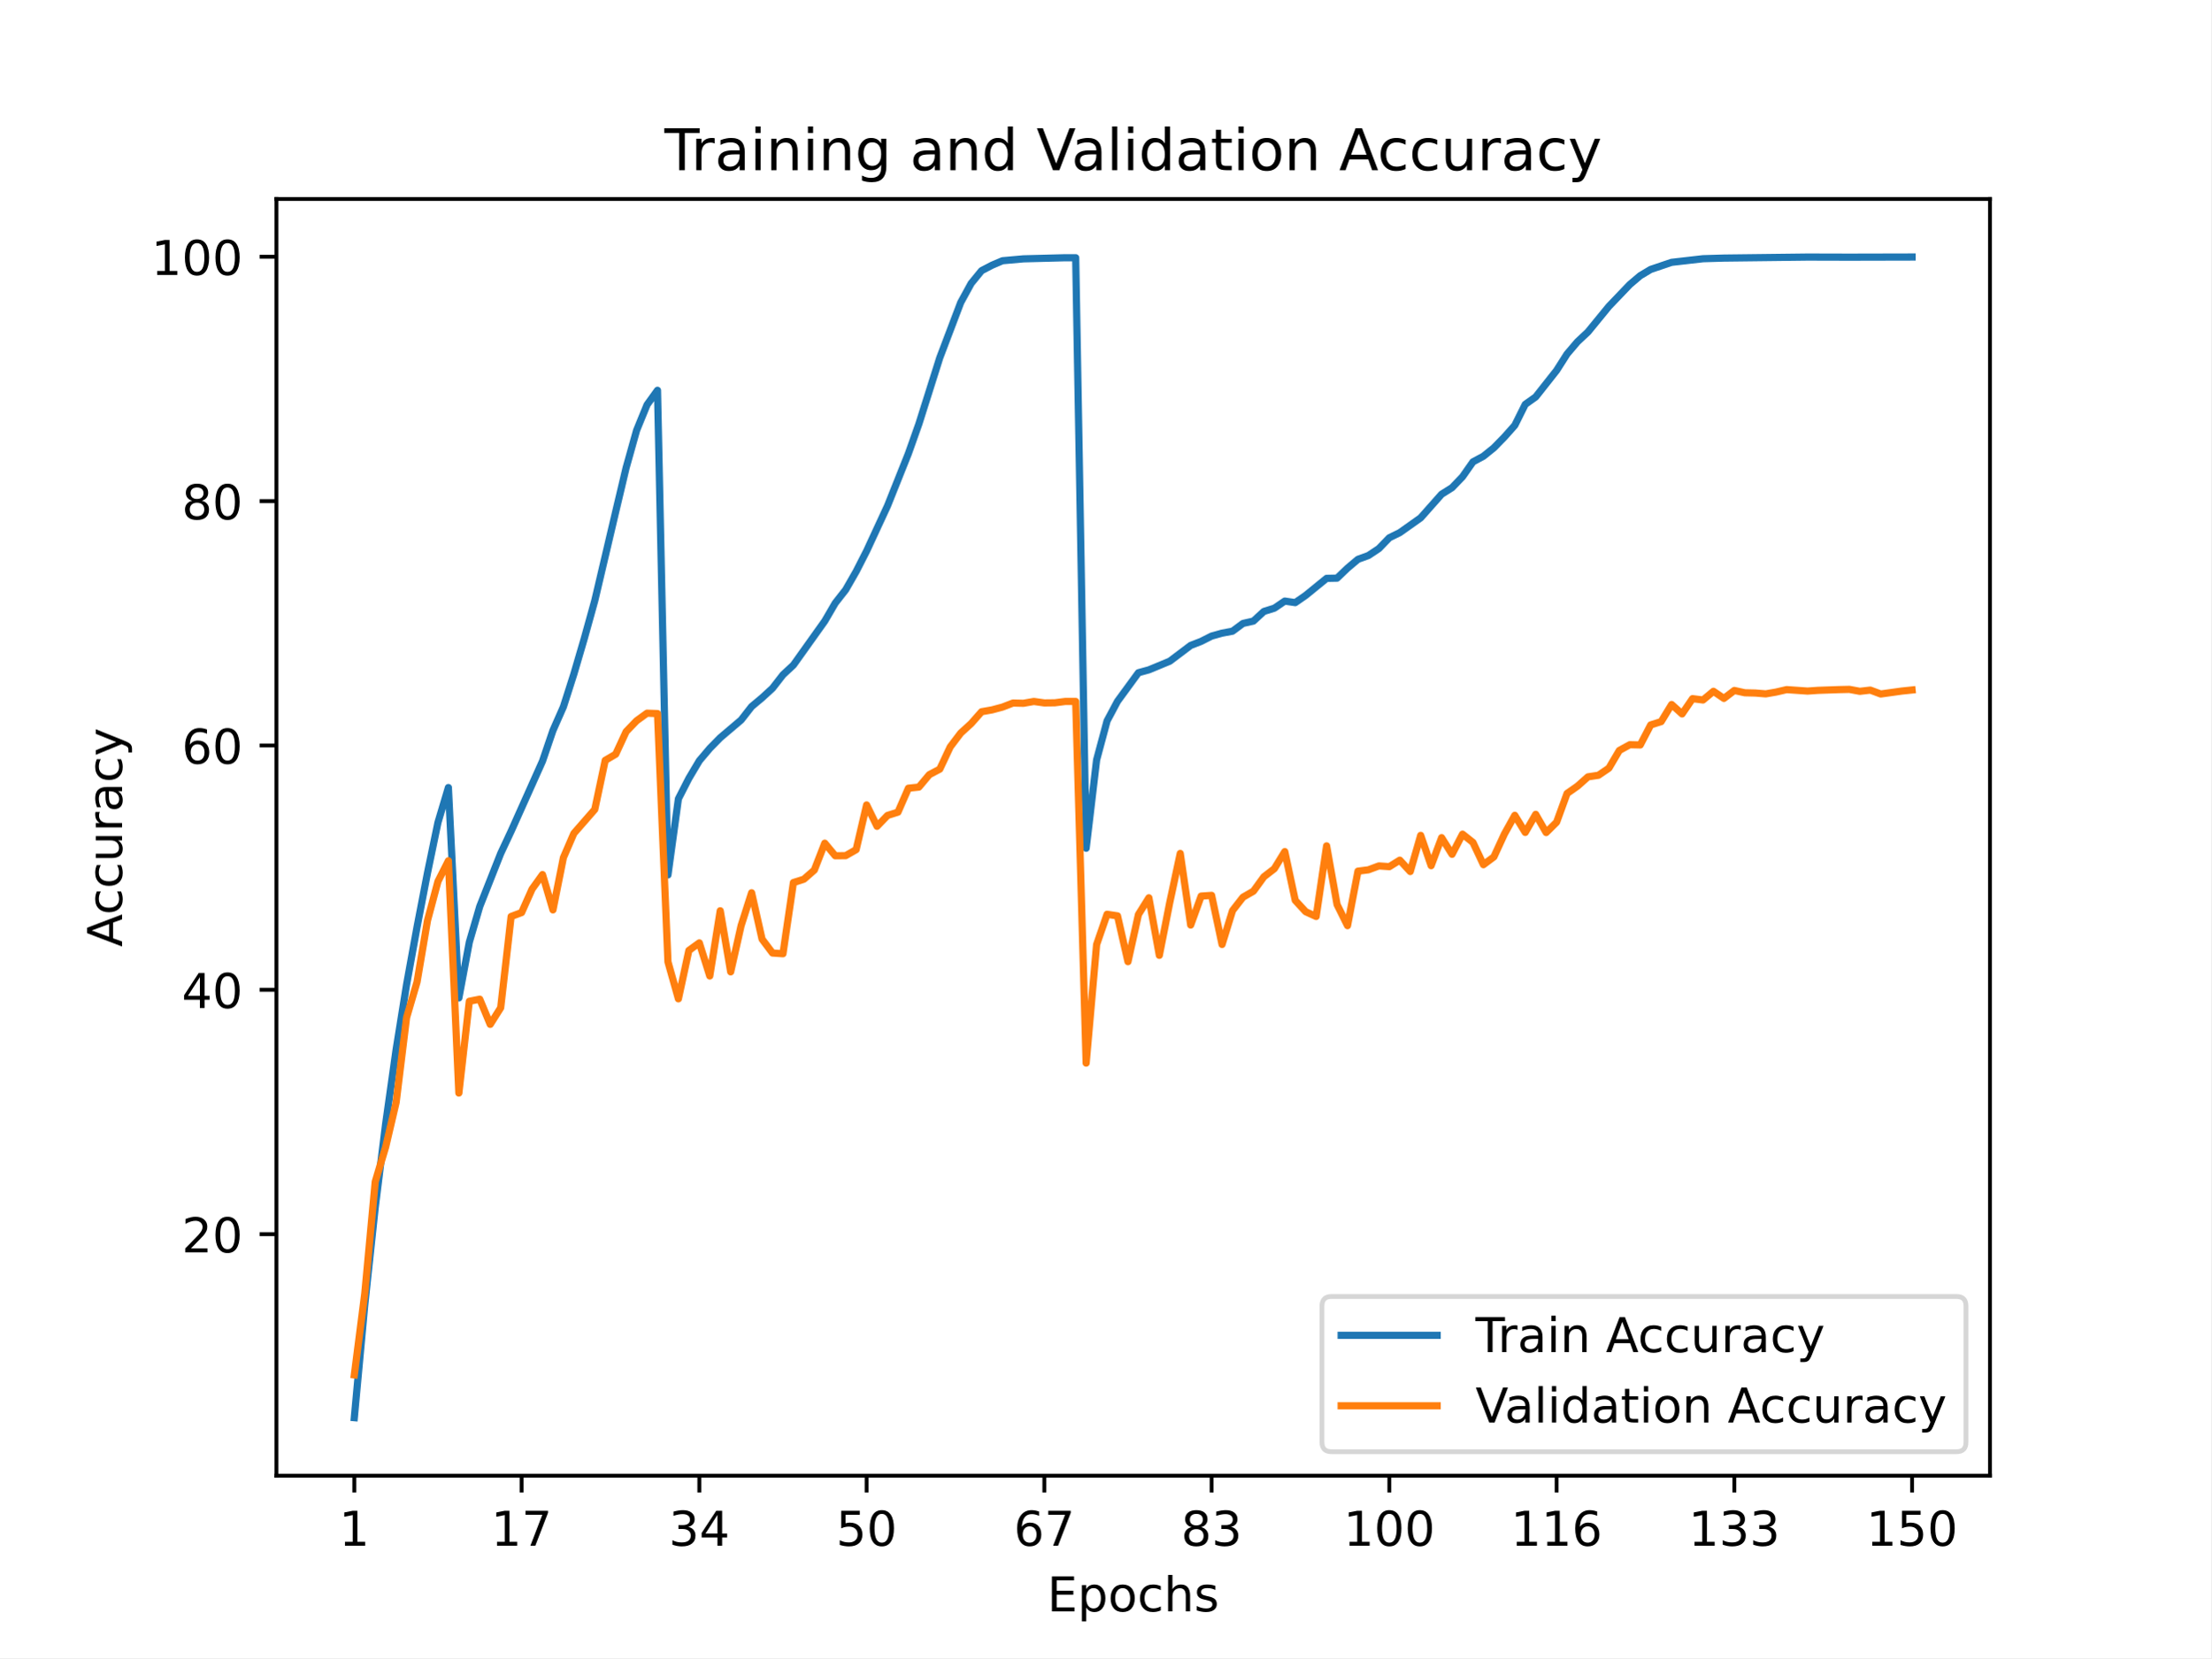
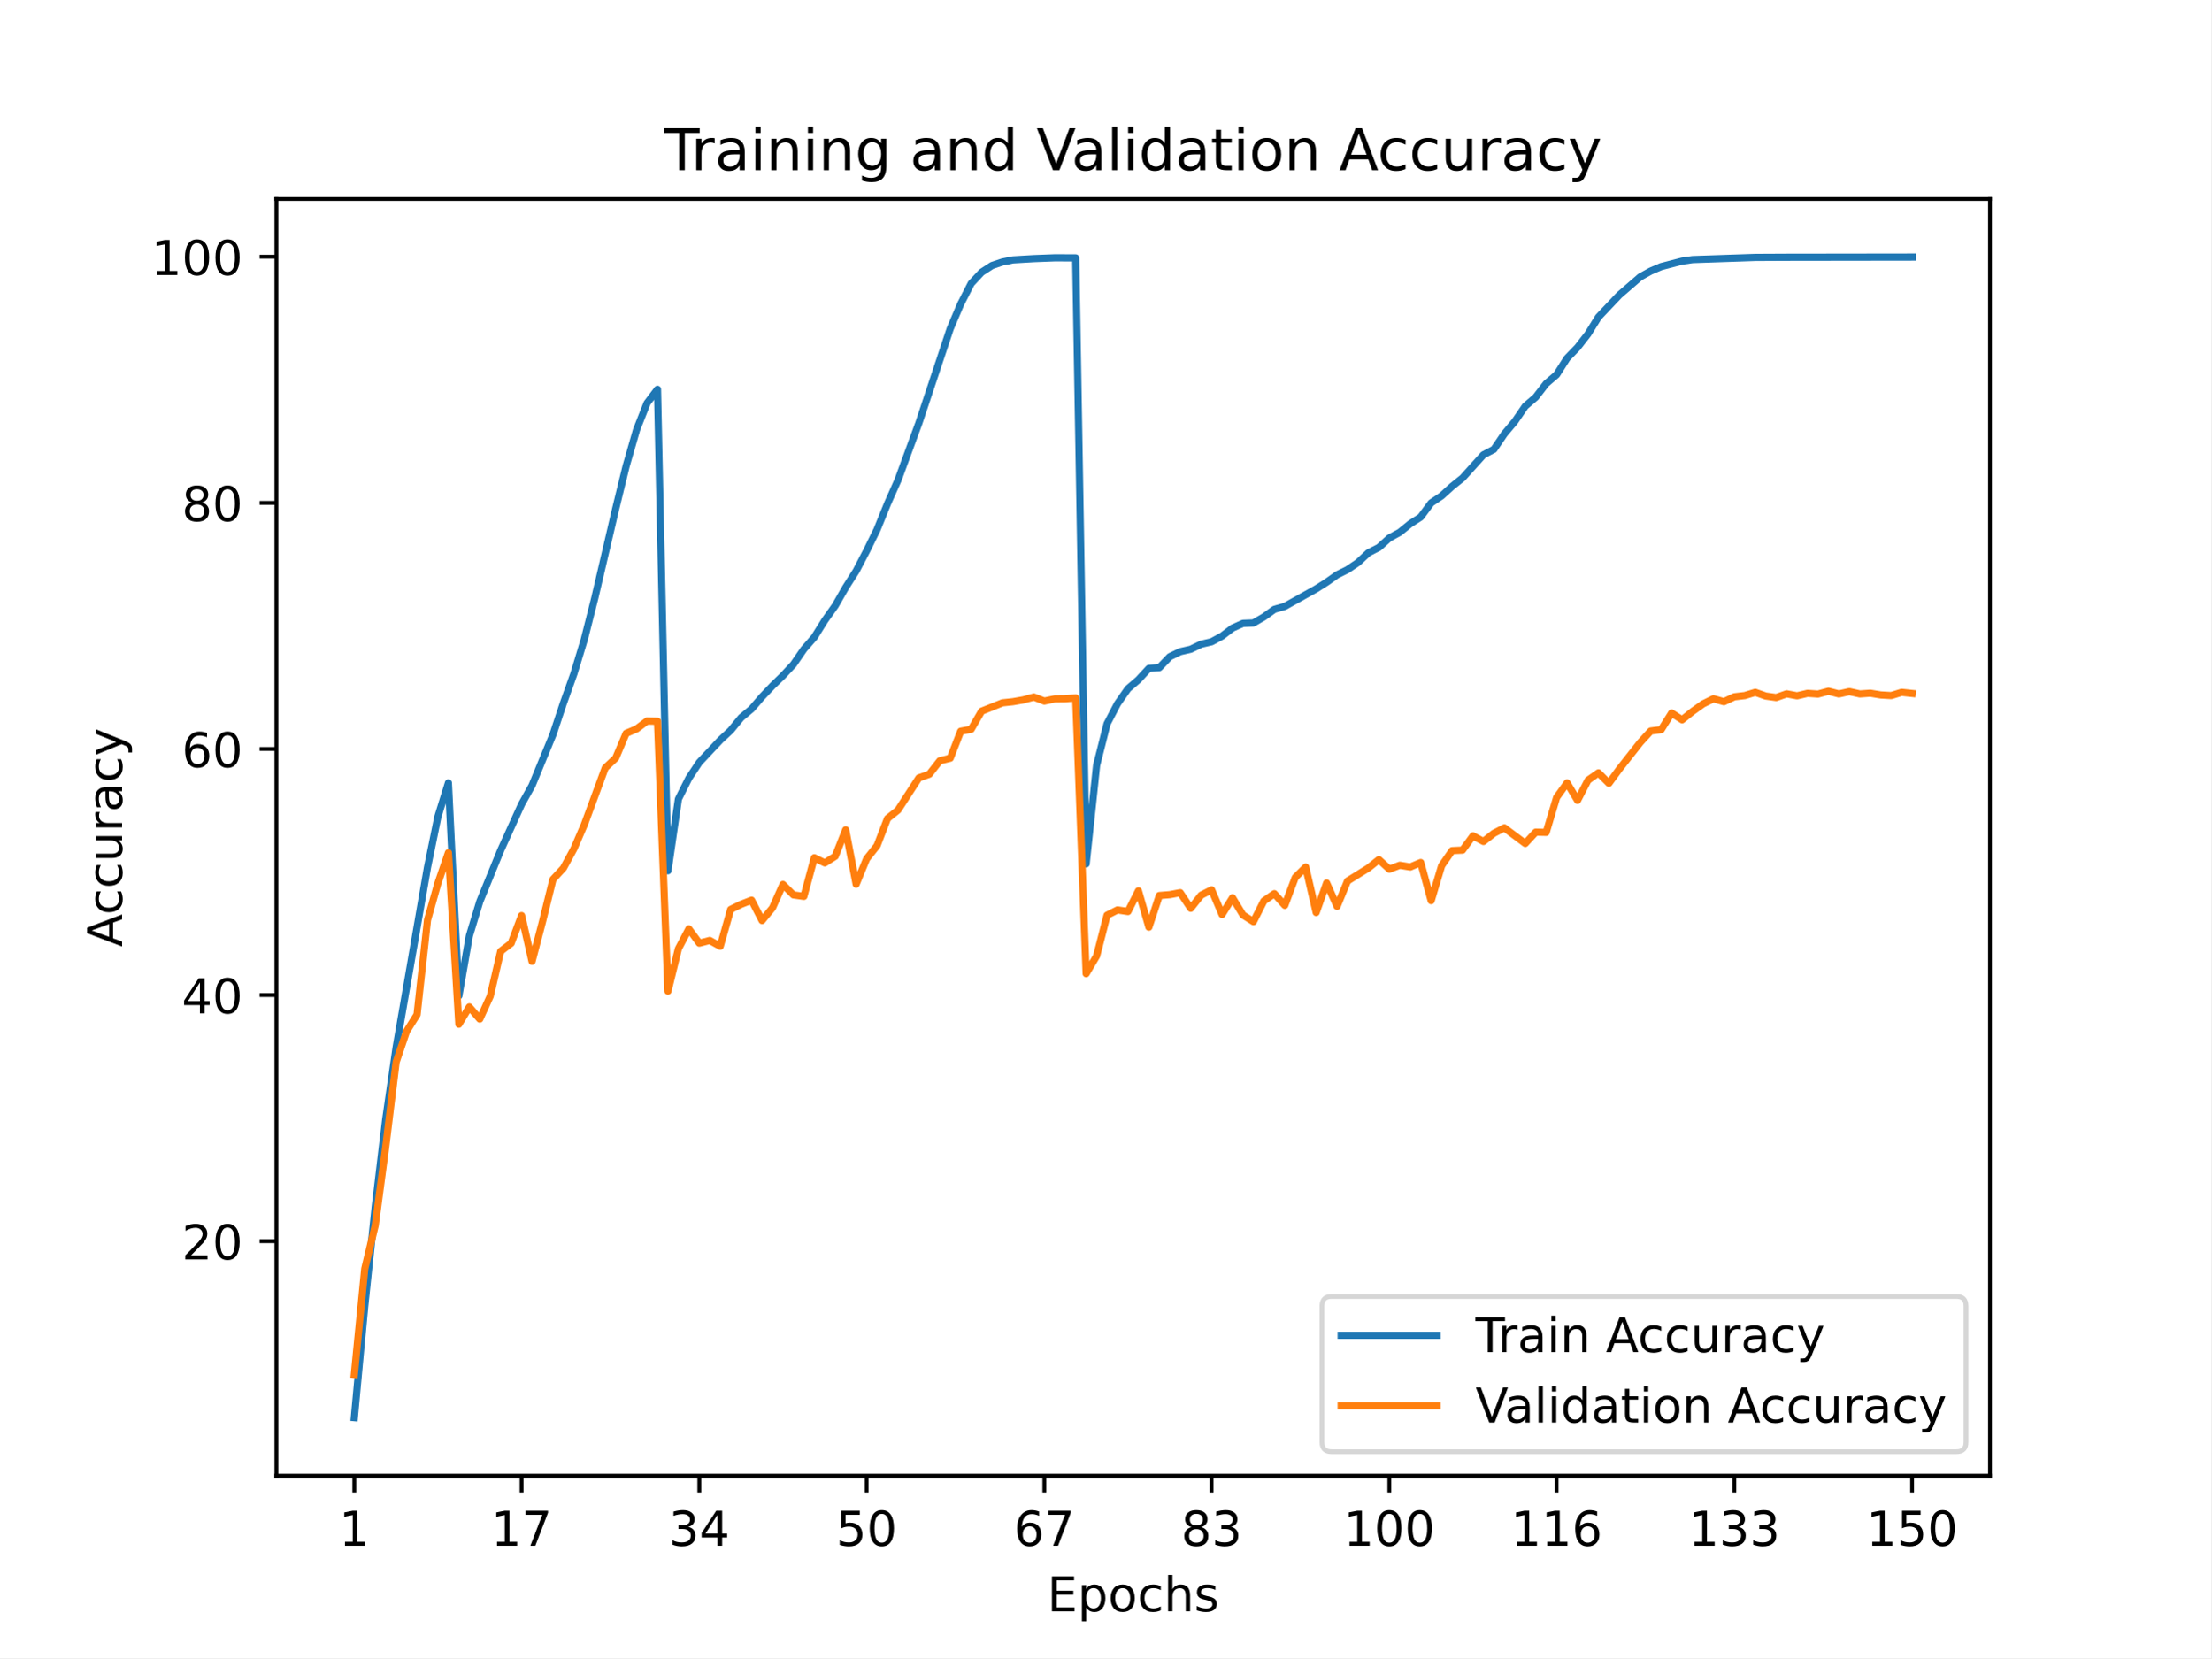
<svg xmlns="http://www.w3.org/2000/svg" xmlns:xlink="http://www.w3.org/1999/xlink" width="460.8pt" height="345.6pt" viewBox="0 0 460.8 345.6" version="1.1">
  <defs>
    <style type="text/css">*{stroke-linejoin: round; stroke-linecap: butt}</style>
  </defs>
  <g id="figure_1">
    <g id="patch_1">
      <path d="M 0 345.6  L 460.8 345.6  L 460.8 0  L 0 0  z " style="fill: #ffffff" />
    </g>
    <g id="axes_1">
      <g id="patch_2">
        <path d="M 57.6 307.584  L 414.72 307.584  L 414.72 41.472  L 57.6 41.472  z " style="fill: #ffffff" />
      </g>
      <g id="matplotlib.axis_1">
        <g id="xtick_1">
          <g id="line2d_1">
            <defs>
-               <path id="mffad209f83" d="M 0 0  L 0 3.5  " style="stroke: #000000; stroke-width: 0.8" />
+               <path id="m9a05dd74b8" d="M 0 0  L 0 3.5  " style="stroke: #000000; stroke-width: 0.8" />
            </defs>
            <g>
-               <use xlink:href="#mffad209f83" x="73.833" y="307.584" style="stroke: #000000; stroke-width: 0.8" />
+               <use xlink:href="#m9a05dd74b8" x="73.833" y="307.584" style="stroke: #000000; stroke-width: 0.8" />
            </g>
          </g>
          <g id="text_1">
            <g transform="translate(70.65148 322.1824) scale(0.1 -0.1)">
              <defs>
                <path id="DejaVuSans-31" d="M 794 531  L 1825 531  L 1825 4091  L 703 3866  L 703 4441  L 1819 4666  L 2450 4666  L 2450 531  L 3481 531  L 3481 0  L 794 0  L 794 531  z " transform="scale(0.015625)" />
              </defs>
              <use xlink:href="#DejaVuSans-31" />
            </g>
          </g>
        </g>
        <g id="xtick_2">
          <g id="line2d_2">
            <g>
-               <use xlink:href="#mffad209f83" x="108.695" y="307.584" style="stroke: #000000; stroke-width: 0.8" />
+               <use xlink:href="#m9a05dd74b8" x="108.695" y="307.584" style="stroke: #000000; stroke-width: 0.8" />
            </g>
          </g>
          <g id="text_2">
            <g transform="translate(102.3325 322.1824) scale(0.1 -0.1)">
              <defs>
                <path id="DejaVuSans-37" d="M 525 4666  L 3525 4666  L 3525 4397  L 1831 0  L 1172 0  L 2766 4134  L 525 4134  L 525 4666  z " transform="scale(0.015625)" />
              </defs>
              <use xlink:href="#DejaVuSans-31" />
              <use xlink:href="#DejaVuSans-37" x="63.623" />
            </g>
          </g>
        </g>
        <g id="xtick_3">
          <g id="line2d_3">
            <g>
-               <use xlink:href="#mffad209f83" x="145.736" y="307.584" style="stroke: #000000; stroke-width: 0.8" />
+               <use xlink:href="#m9a05dd74b8" x="145.736" y="307.584" style="stroke: #000000; stroke-width: 0.8" />
            </g>
          </g>
          <g id="text_3">
            <g transform="translate(139.3736 322.1824) scale(0.1 -0.1)">
              <defs>
                <path id="DejaVuSans-33" d="M 2597 2516  Q 3050 2419 3304 2112  Q 3559 1806 3559 1356  Q 3559 666 3084 287  Q 2609 -91 1734 -91  Q 1441 -91 1130 -33  Q 819 25 488 141  L 488 750  Q 750 597 1062 519  Q 1375 441 1716 441  Q 2309 441 2620 675  Q 2931 909 2931 1356  Q 2931 1769 2642 2001  Q 2353 2234 1838 2234  L 1294 2234  L 1294 2753  L 1863 2753  Q 2328 2753 2575 2939  Q 2822 3125 2822 3475  Q 2822 3834 2567 4026  Q 2313 4219 1838 4219  Q 1578 4219 1281 4162  Q 984 4106 628 3988  L 628 4550  Q 988 4650 1302 4700  Q 1616 4750 1894 4750  Q 2613 4750 3031 4423  Q 3450 4097 3450 3541  Q 3450 3153 3228 2886  Q 3006 2619 2597 2516  z " transform="scale(0.015625)" />
                <path id="DejaVuSans-34" d="M 2419 4116  L 825 1625  L 2419 1625  L 2419 4116  z M 2253 4666  L 3047 4666  L 3047 1625  L 3713 1625  L 3713 1100  L 3047 1100  L 3047 0  L 2419 0  L 2419 1100  L 313 1100  L 313 1709  L 2253 4666  z " transform="scale(0.015625)" />
              </defs>
              <use xlink:href="#DejaVuSans-33" />
              <use xlink:href="#DejaVuSans-34" x="63.623" />
            </g>
          </g>
        </g>
        <g id="xtick_4">
          <g id="line2d_4">
            <g>
-               <use xlink:href="#mffad209f83" x="180.598" y="307.584" style="stroke: #000000; stroke-width: 0.8" />
+               <use xlink:href="#m9a05dd74b8" x="180.598" y="307.584" style="stroke: #000000; stroke-width: 0.8" />
            </g>
          </g>
          <g id="text_4">
            <g transform="translate(174.2358 322.1824) scale(0.1 -0.1)">
              <defs>
                <path id="DejaVuSans-35" d="M 691 4666  L 3169 4666  L 3169 4134  L 1269 4134  L 1269 2991  Q 1406 3038 1543 3061  Q 1681 3084 1819 3084  Q 2600 3084 3056 2656  Q 3513 2228 3513 1497  Q 3513 744 3044 326  Q 2575 -91 1722 -91  Q 1428 -91 1123 -41  Q 819 9 494 109  L 494 744  Q 775 591 1075 516  Q 1375 441 1709 441  Q 2250 441 2565 725  Q 2881 1009 2881 1497  Q 2881 1984 2565 2268  Q 2250 2553 1709 2553  Q 1456 2553 1204 2497  Q 953 2441 691 2322  L 691 4666  z " transform="scale(0.015625)" />
                <path id="DejaVuSans-30" d="M 2034 4250  Q 1547 4250 1301 3770  Q 1056 3291 1056 2328  Q 1056 1369 1301 889  Q 1547 409 2034 409  Q 2525 409 2770 889  Q 3016 1369 3016 2328  Q 3016 3291 2770 3770  Q 2525 4250 2034 4250  z M 2034 4750  Q 2819 4750 3233 4129  Q 3647 3509 3647 2328  Q 3647 1150 3233 529  Q 2819 -91 2034 -91  Q 1250 -91 836 529  Q 422 1150 422 2328  Q 422 3509 836 4129  Q 1250 4750 2034 4750  z " transform="scale(0.015625)" />
              </defs>
              <use xlink:href="#DejaVuSans-35" />
              <use xlink:href="#DejaVuSans-30" x="63.623" />
            </g>
          </g>
        </g>
        <g id="xtick_5">
          <g id="line2d_5">
            <g>
-               <use xlink:href="#mffad209f83" x="217.639" y="307.584" style="stroke: #000000; stroke-width: 0.8" />
+               <use xlink:href="#m9a05dd74b8" x="217.639" y="307.584" style="stroke: #000000; stroke-width: 0.8" />
            </g>
          </g>
          <g id="text_5">
            <g transform="translate(211.2769 322.1824) scale(0.1 -0.1)">
              <defs>
                <path id="DejaVuSans-36" d="M 2113 2584  Q 1688 2584 1439 2293  Q 1191 2003 1191 1497  Q 1191 994 1439 701  Q 1688 409 2113 409  Q 2538 409 2786 701  Q 3034 994 3034 1497  Q 3034 2003 2786 2293  Q 2538 2584 2113 2584  z M 3366 4563  L 3366 3988  Q 3128 4100 2886 4159  Q 2644 4219 2406 4219  Q 1781 4219 1451 3797  Q 1122 3375 1075 2522  Q 1259 2794 1537 2939  Q 1816 3084 2150 3084  Q 2853 3084 3261 2657  Q 3669 2231 3669 1497  Q 3669 778 3244 343  Q 2819 -91 2113 -91  Q 1303 -91 875 529  Q 447 1150 447 2328  Q 447 3434 972 4092  Q 1497 4750 2381 4750  Q 2619 4750 2861 4703  Q 3103 4656 3366 4563  z " transform="scale(0.015625)" />
              </defs>
              <use xlink:href="#DejaVuSans-36" />
              <use xlink:href="#DejaVuSans-37" x="63.623" />
            </g>
          </g>
        </g>
        <g id="xtick_6">
          <g id="line2d_6">
            <g>
-               <use xlink:href="#mffad209f83" x="252.502" y="307.584" style="stroke: #000000; stroke-width: 0.8" />
+               <use xlink:href="#m9a05dd74b8" x="252.502" y="307.584" style="stroke: #000000; stroke-width: 0.8" />
            </g>
          </g>
          <g id="text_6">
            <g transform="translate(246.1392 322.1824) scale(0.1 -0.1)">
              <defs>
                <path id="DejaVuSans-38" d="M 2034 2216  Q 1584 2216 1326 1975  Q 1069 1734 1069 1313  Q 1069 891 1326 650  Q 1584 409 2034 409  Q 2484 409 2743 651  Q 3003 894 3003 1313  Q 3003 1734 2745 1975  Q 2488 2216 2034 2216  z M 1403 2484  Q 997 2584 770 2862  Q 544 3141 544 3541  Q 544 4100 942 4425  Q 1341 4750 2034 4750  Q 2731 4750 3128 4425  Q 3525 4100 3525 3541  Q 3525 3141 3298 2862  Q 3072 2584 2669 2484  Q 3125 2378 3379 2068  Q 3634 1759 3634 1313  Q 3634 634 3220 271  Q 2806 -91 2034 -91  Q 1263 -91 848 271  Q 434 634 434 1313  Q 434 1759 690 2068  Q 947 2378 1403 2484  z M 1172 3481  Q 1172 3119 1398 2916  Q 1625 2713 2034 2713  Q 2441 2713 2670 2916  Q 2900 3119 2900 3481  Q 2900 3844 2670 4047  Q 2441 4250 2034 4250  Q 1625 4250 1398 4047  Q 1172 3844 1172 3481  z " transform="scale(0.015625)" />
              </defs>
              <use xlink:href="#DejaVuSans-38" />
              <use xlink:href="#DejaVuSans-33" x="63.623" />
            </g>
          </g>
        </g>
        <g id="xtick_7">
          <g id="line2d_7">
            <g>
-               <use xlink:href="#mffad209f83" x="289.543" y="307.584" style="stroke: #000000; stroke-width: 0.8" />
+               <use xlink:href="#m9a05dd74b8" x="289.543" y="307.584" style="stroke: #000000; stroke-width: 0.8" />
            </g>
          </g>
          <g id="text_7">
            <g transform="translate(279.999 322.1824) scale(0.1 -0.1)">
              <use xlink:href="#DejaVuSans-31" />
              <use xlink:href="#DejaVuSans-30" x="63.623" />
              <use xlink:href="#DejaVuSans-30" x="127.246" />
            </g>
          </g>
        </g>
        <g id="xtick_8">
          <g id="line2d_8">
            <g>
-               <use xlink:href="#mffad209f83" x="324.405" y="307.584" style="stroke: #000000; stroke-width: 0.8" />
+               <use xlink:href="#m9a05dd74b8" x="324.405" y="307.584" style="stroke: #000000; stroke-width: 0.8" />
            </g>
          </g>
          <g id="text_8">
            <g transform="translate(314.8613 322.1824) scale(0.1 -0.1)">
              <use xlink:href="#DejaVuSans-31" />
              <use xlink:href="#DejaVuSans-31" x="63.623" />
              <use xlink:href="#DejaVuSans-36" x="127.246" />
            </g>
          </g>
        </g>
        <g id="xtick_9">
          <g id="line2d_9">
            <g>
-               <use xlink:href="#mffad209f83" x="361.446" y="307.584" style="stroke: #000000; stroke-width: 0.8" />
+               <use xlink:href="#m9a05dd74b8" x="361.446" y="307.584" style="stroke: #000000; stroke-width: 0.8" />
            </g>
          </g>
          <g id="text_9">
            <g transform="translate(351.9024 322.1824) scale(0.1 -0.1)">
              <use xlink:href="#DejaVuSans-31" />
              <use xlink:href="#DejaVuSans-33" x="63.623" />
              <use xlink:href="#DejaVuSans-33" x="127.246" />
            </g>
          </g>
        </g>
        <g id="xtick_10">
          <g id="line2d_10">
            <g>
-               <use xlink:href="#mffad209f83" x="398.487" y="307.584" style="stroke: #000000; stroke-width: 0.8" />
+               <use xlink:href="#m9a05dd74b8" x="398.487" y="307.584" style="stroke: #000000; stroke-width: 0.8" />
            </g>
          </g>
          <g id="text_10">
            <g transform="translate(388.9435 322.1824) scale(0.1 -0.1)">
              <use xlink:href="#DejaVuSans-31" />
              <use xlink:href="#DejaVuSans-35" x="63.623" />
              <use xlink:href="#DejaVuSans-30" x="127.246" />
            </g>
          </g>
        </g>
        <g id="text_11">
          <g transform="translate(218.2444 335.8606) scale(0.1 -0.1)">
            <defs>
              <path id="DejaVuSans-45" d="M 628 4666  L 3578 4666  L 3578 4134  L 1259 4134  L 1259 2753  L 3481 2753  L 3481 2222  L 1259 2222  L 1259 531  L 3634 531  L 3634 0  L 628 0  L 628 4666  z " transform="scale(0.015625)" />
              <path id="DejaVuSans-70" d="M 1159 525  L 1159 -1331  L 581 -1331  L 581 3500  L 1159 3500  L 1159 2969  Q 1341 3281 1617 3432  Q 1894 3584 2278 3584  Q 2916 3584 3314 3078  Q 3713 2572 3713 1747  Q 3713 922 3314 415  Q 2916 -91 2278 -91  Q 1894 -91 1617 61  Q 1341 213 1159 525  z M 3116 1747  Q 3116 2381 2855 2742  Q 2594 3103 2138 3103  Q 1681 3103 1420 2742  Q 1159 2381 1159 1747  Q 1159 1113 1420 752  Q 1681 391 2138 391  Q 2594 391 2855 752  Q 3116 1113 3116 1747  z " transform="scale(0.015625)" />
              <path id="DejaVuSans-6f" d="M 1959 3097  Q 1497 3097 1228 2736  Q 959 2375 959 1747  Q 959 1119 1226 758  Q 1494 397 1959 397  Q 2419 397 2687 759  Q 2956 1122 2956 1747  Q 2956 2369 2687 2733  Q 2419 3097 1959 3097  z M 1959 3584  Q 2709 3584 3137 3096  Q 3566 2609 3566 1747  Q 3566 888 3137 398  Q 2709 -91 1959 -91  Q 1206 -91 779 398  Q 353 888 353 1747  Q 353 2609 779 3096  Q 1206 3584 1959 3584  z " transform="scale(0.015625)" />
              <path id="DejaVuSans-63" d="M 3122 3366  L 3122 2828  Q 2878 2963 2633 3030  Q 2388 3097 2138 3097  Q 1578 3097 1268 2742  Q 959 2388 959 1747  Q 959 1106 1268 751  Q 1578 397 2138 397  Q 2388 397 2633 464  Q 2878 531 3122 666  L 3122 134  Q 2881 22 2623 -34  Q 2366 -91 2075 -91  Q 1284 -91 818 406  Q 353 903 353 1747  Q 353 2603 823 3093  Q 1294 3584 2113 3584  Q 2378 3584 2631 3529  Q 2884 3475 3122 3366  z " transform="scale(0.015625)" />
              <path id="DejaVuSans-68" d="M 3513 2113  L 3513 0  L 2938 0  L 2938 2094  Q 2938 2591 2744 2837  Q 2550 3084 2163 3084  Q 1697 3084 1428 2787  Q 1159 2491 1159 1978  L 1159 0  L 581 0  L 581 4863  L 1159 4863  L 1159 2956  Q 1366 3272 1645 3428  Q 1925 3584 2291 3584  Q 2894 3584 3203 3211  Q 3513 2838 3513 2113  z " transform="scale(0.015625)" />
              <path id="DejaVuSans-73" d="M 2834 3397  L 2834 2853  Q 2591 2978 2328 3040  Q 2066 3103 1784 3103  Q 1356 3103 1142 2972  Q 928 2841 928 2578  Q 928 2378 1081 2264  Q 1234 2150 1697 2047  L 1894 2003  Q 2506 1872 2764 1633  Q 3022 1394 3022 966  Q 3022 478 2636 193  Q 2250 -91 1575 -91  Q 1294 -91 989 -36  Q 684 19 347 128  L 347 722  Q 666 556 975 473  Q 1284 391 1588 391  Q 1994 391 2212 530  Q 2431 669 2431 922  Q 2431 1156 2273 1281  Q 2116 1406 1581 1522  L 1381 1569  Q 847 1681 609 1914  Q 372 2147 372 2553  Q 372 3047 722 3315  Q 1072 3584 1716 3584  Q 2034 3584 2315 3537  Q 2597 3491 2834 3397  z " transform="scale(0.015625)" />
            </defs>
            <use xlink:href="#DejaVuSans-45" />
            <use xlink:href="#DejaVuSans-70" x="63.184" />
            <use xlink:href="#DejaVuSans-6f" x="126.66" />
            <use xlink:href="#DejaVuSans-63" x="187.842" />
            <use xlink:href="#DejaVuSans-68" x="242.822" />
            <use xlink:href="#DejaVuSans-73" x="306.201" />
          </g>
        </g>
      </g>
      <g id="matplotlib.axis_2">
        <g id="ytick_1">
          <g id="line2d_11">
            <defs>
-               <path id="m077a4cd41d" d="M 0 0  L -3.5 0  " style="stroke: #000000; stroke-width: 0.8" />
+               <path id="m1ec194fdf9" d="M 0 0  L -3.5 0  " style="stroke: #000000; stroke-width: 0.8" />
            </defs>
            <g>
-               <use xlink:href="#m077a4cd41d" x="57.6" y="257.239" style="stroke: #000000; stroke-width: 0.8" />
+               <use xlink:href="#m1ec194fdf9" x="57.6" y="258.704" style="stroke: #000000; stroke-width: 0.8" />
            </g>
          </g>
          <g id="text_12">
-             <g transform="translate(37.875 261.0385) scale(0.1 -0.1)">
+             <g transform="translate(37.875 262.5034) scale(0.1 -0.1)">
              <defs>
                <path id="DejaVuSans-32" d="M 1228 531  L 3431 531  L 3431 0  L 469 0  L 469 531  Q 828 903 1448 1529  Q 2069 2156 2228 2338  Q 2531 2678 2651 2914  Q 2772 3150 2772 3378  Q 2772 3750 2511 3984  Q 2250 4219 1831 4219  Q 1534 4219 1204 4116  Q 875 4013 500 3803  L 500 4441  Q 881 4594 1212 4672  Q 1544 4750 1819 4750  Q 2544 4750 2975 4387  Q 3406 4025 3406 3419  Q 3406 3131 3298 2873  Q 3191 2616 2906 2266  Q 2828 2175 2409 1742  Q 1991 1309 1228 531  z " transform="scale(0.015625)" />
              </defs>
              <use xlink:href="#DejaVuSans-32" />
              <use xlink:href="#DejaVuSans-30" x="63.623" />
            </g>
          </g>
        </g>
        <g id="ytick_2">
          <g id="line2d_12">
            <g>
-               <use xlink:href="#m077a4cd41d" x="57.6" y="206.306" style="stroke: #000000; stroke-width: 0.8" />
+               <use xlink:href="#m1ec194fdf9" x="57.6" y="207.405" style="stroke: #000000; stroke-width: 0.8" />
            </g>
          </g>
          <g id="text_13">
-             <g transform="translate(37.875 210.1048) scale(0.1 -0.1)">
+             <g transform="translate(37.875 211.2046) scale(0.1 -0.1)">
              <use xlink:href="#DejaVuSans-34" />
              <use xlink:href="#DejaVuSans-30" x="63.623" />
            </g>
          </g>
        </g>
        <g id="ytick_3">
          <g id="line2d_13">
            <g>
-               <use xlink:href="#m077a4cd41d" x="57.6" y="155.372" style="stroke: #000000; stroke-width: 0.8" />
+               <use xlink:href="#m1ec194fdf9" x="57.6" y="156.107" style="stroke: #000000; stroke-width: 0.8" />
            </g>
          </g>
          <g id="text_14">
-             <g transform="translate(37.875 159.171) scale(0.1 -0.1)">
+             <g transform="translate(37.875 159.9058) scale(0.1 -0.1)">
              <use xlink:href="#DejaVuSans-36" />
              <use xlink:href="#DejaVuSans-30" x="63.623" />
            </g>
          </g>
        </g>
        <g id="ytick_4">
          <g id="line2d_14">
            <g>
-               <use xlink:href="#m077a4cd41d" x="57.6" y="104.438" style="stroke: #000000; stroke-width: 0.8" />
+               <use xlink:href="#m1ec194fdf9" x="57.6" y="104.808" style="stroke: #000000; stroke-width: 0.8" />
            </g>
          </g>
          <g id="text_15">
-             <g transform="translate(37.875 108.2373) scale(0.1 -0.1)">
+             <g transform="translate(37.875 108.607) scale(0.1 -0.1)">
              <use xlink:href="#DejaVuSans-38" />
              <use xlink:href="#DejaVuSans-30" x="63.623" />
            </g>
          </g>
        </g>
        <g id="ytick_5">
          <g id="line2d_15">
            <g>
-               <use xlink:href="#m077a4cd41d" x="57.6" y="53.504" style="stroke: #000000; stroke-width: 0.8" />
+               <use xlink:href="#m1ec194fdf9" x="57.6" y="53.509" style="stroke: #000000; stroke-width: 0.8" />
            </g>
          </g>
          <g id="text_16">
-             <g transform="translate(31.5125 57.30355) scale(0.1 -0.1)">
+             <g transform="translate(31.5125 57.30823) scale(0.1 -0.1)">
              <use xlink:href="#DejaVuSans-31" />
              <use xlink:href="#DejaVuSans-30" x="63.623" />
              <use xlink:href="#DejaVuSans-30" x="127.246" />
            </g>
          </g>
        </g>
        <g id="text_17">
          <g transform="translate(25.43281 197.3561) rotate(-90) scale(0.1 -0.1)">
            <defs>
              <path id="DejaVuSans-41" d="M 2188 4044  L 1331 1722  L 3047 1722  L 2188 4044  z M 1831 4666  L 2547 4666  L 4325 0  L 3669 0  L 3244 1197  L 1141 1197  L 716 0  L 50 0  L 1831 4666  z " transform="scale(0.015625)" />
              <path id="DejaVuSans-75" d="M 544 1381  L 544 3500  L 1119 3500  L 1119 1403  Q 1119 906 1312 657  Q 1506 409 1894 409  Q 2359 409 2629 706  Q 2900 1003 2900 1516  L 2900 3500  L 3475 3500  L 3475 0  L 2900 0  L 2900 538  Q 2691 219 2414 64  Q 2138 -91 1772 -91  Q 1169 -91 856 284  Q 544 659 544 1381  z M 1991 3584  L 1991 3584  z " transform="scale(0.015625)" />
              <path id="DejaVuSans-72" d="M 2631 2963  Q 2534 3019 2420 3045  Q 2306 3072 2169 3072  Q 1681 3072 1420 2755  Q 1159 2438 1159 1844  L 1159 0  L 581 0  L 581 3500  L 1159 3500  L 1159 2956  Q 1341 3275 1631 3429  Q 1922 3584 2338 3584  Q 2397 3584 2469 3576  Q 2541 3569 2628 3553  L 2631 2963  z " transform="scale(0.015625)" />
              <path id="DejaVuSans-61" d="M 2194 1759  Q 1497 1759 1228 1600  Q 959 1441 959 1056  Q 959 750 1161 570  Q 1363 391 1709 391  Q 2188 391 2477 730  Q 2766 1069 2766 1631  L 2766 1759  L 2194 1759  z M 3341 1997  L 3341 0  L 2766 0  L 2766 531  Q 2569 213 2275 61  Q 1981 -91 1556 -91  Q 1019 -91 701 211  Q 384 513 384 1019  Q 384 1609 779 1909  Q 1175 2209 1959 2209  L 2766 2209  L 2766 2266  Q 2766 2663 2505 2880  Q 2244 3097 1772 3097  Q 1472 3097 1187 3025  Q 903 2953 641 2809  L 641 3341  Q 956 3463 1253 3523  Q 1550 3584 1831 3584  Q 2591 3584 2966 3190  Q 3341 2797 3341 1997  z " transform="scale(0.015625)" />
              <path id="DejaVuSans-79" d="M 2059 -325  Q 1816 -950 1584 -1140  Q 1353 -1331 966 -1331  L 506 -1331  L 506 -850  L 844 -850  Q 1081 -850 1212 -737  Q 1344 -625 1503 -206  L 1606 56  L 191 3500  L 800 3500  L 1894 763  L 2988 3500  L 3597 3500  L 2059 -325  z " transform="scale(0.015625)" />
            </defs>
            <use xlink:href="#DejaVuSans-41" />
            <use xlink:href="#DejaVuSans-63" x="66.658" />
            <use xlink:href="#DejaVuSans-63" x="121.639" />
            <use xlink:href="#DejaVuSans-75" x="176.619" />
            <use xlink:href="#DejaVuSans-72" x="239.998" />
            <use xlink:href="#DejaVuSans-61" x="281.111" />
            <use xlink:href="#DejaVuSans-63" x="342.391" />
            <use xlink:href="#DejaVuSans-79" x="397.371" />
          </g>
        </g>
      </g>
      <g id="line2d_16">
-         <path d="M 73.833 295.488  L 76.012 271.967  L 78.191 251.67  L 80.369 234.207  L 82.548 218.754  L 84.727 205.203  L 86.906 193.221  L 89.085 181.929  L 91.264 171.436  L 93.443 164.148  L 95.622 208.004  L 97.801 196.381  L 99.979 188.927  L 104.337 177.895  L 106.516 173.244  L 113.053 158.649  L 115.232 152.252  L 117.411 147.312  L 119.589 140.492  L 121.768 133.058  L 123.947 125.196  L 128.305 106.666  L 130.484 97.486  L 132.663 89.703  L 134.842 84.373  L 137.021 81.347  L 139.199 182.364  L 141.378 166.496  L 143.557 162.233  L 145.736 158.563  L 147.915 155.988  L 150.094 153.765  L 154.452 150.067  L 156.631 147.271  L 158.809 145.45  L 160.988 143.451  L 163.167 140.647  L 165.346 138.62  L 171.883 129.449  L 174.062 125.705  L 176.241 122.922  L 178.419 119.12  L 180.598 114.849  L 184.956 105.439  L 189.314 94.521  L 191.493 88.366  L 195.851 74.56  L 200.208 63.065  L 202.387 59.076  L 204.566 56.41  L 206.745 55.274  L 208.924 54.34  L 213.282 53.945  L 221.997 53.718  L 224.176 53.718  L 226.355 176.802  L 228.534 158.397  L 230.713 150.263  L 232.892 146.173  L 237.249 140.216  L 239.428 139.615  L 243.786 137.81  L 248.144 134.52  L 250.323 133.679  L 252.502 132.574  L 254.681 131.968  L 256.859 131.558  L 259.038 129.943  L 261.217 129.447  L 263.396 127.44  L 265.575 126.762  L 267.754 125.285  L 269.933 125.606  L 272.112 124.096  L 276.469 120.546  L 278.648 120.5  L 280.827 118.414  L 283.006 116.576  L 285.185 115.784  L 287.364 114.337  L 289.543 112.078  L 291.722 111.011  L 296.079 107.924  L 300.437 103.007  L 302.616 101.637  L 304.795 99.365  L 306.974 96.258  L 309.153 95.087  L 311.332 93.329  L 313.511 91.099  L 315.689 88.651  L 317.868 84.278  L 320.047 82.728  L 324.405 77.204  L 326.584 73.779  L 328.763 71.219  L 330.942 69.179  L 335.299 63.857  L 339.657 59.301  L 341.836 57.454  L 344.015 56.15  L 348.373 54.673  L 354.909 53.919  L 359.267 53.79  L 376.698 53.576  L 385.414 53.599  L 398.487 53.568  L 398.487 53.568  " clip-path="url(#p3fdfc63ffc)" style="fill: none; stroke: #1f77b4; stroke-width: 1.5; stroke-linecap: square" />
+         <path d="M 73.833 295.488  L 76.012 272.142  L 78.191 251.492  L 80.369 233.324  L 82.548 218.299  L 89.085 180.766  L 91.264 170.173  L 93.443 163.188  L 95.622 207.554  L 97.801 195.083  L 99.979 187.917  L 104.337 177.231  L 108.695 167.623  L 110.874 163.712  L 115.232 153.111  L 117.411 146.552  L 119.589 140.458  L 121.768 133.266  L 123.947 124.663  L 128.305 106.042  L 130.484 97.136  L 132.663 89.557  L 134.842 84.027  L 137.021 81.139  L 139.199 181.497  L 141.378 166.548  L 143.557 162.193  L 145.736 158.897  L 150.094 154.262  L 152.273 152.236  L 154.452 149.569  L 156.631 147.755  L 158.809 145.226  L 160.988 142.933  L 163.167 140.817  L 165.346 138.478  L 167.525 135.31  L 169.704 132.812  L 171.883 129.311  L 174.062 126.24  L 176.241 122.429  L 178.419 119.005  L 180.598 114.819  L 182.777 110.384  L 184.956 104.99  L 187.135 100.078  L 191.493 88.169  L 195.851 75.047  L 198.029 68.491  L 200.208 63.358  L 202.387 59.088  L 204.566 56.749  L 206.745 55.335  L 208.924 54.602  L 211.103 54.163  L 215.461 53.904  L 219.818 53.735  L 224.176 53.75  L 226.355 180.055  L 228.534 159.508  L 230.713 150.856  L 232.892 146.67  L 235.071 143.549  L 237.249 141.676  L 239.428 139.309  L 241.607 139.15  L 243.786 136.875  L 245.965 135.818  L 248.144 135.32  L 250.323 134.266  L 252.502 133.758  L 254.681 132.576  L 256.859 130.906  L 259.038 129.929  L 261.217 129.844  L 263.396 128.58  L 265.575 127.007  L 267.754 126.384  L 274.291 122.729  L 276.469 121.349  L 278.648 119.805  L 280.827 118.72  L 283.006 117.238  L 285.185 115.209  L 287.364 114.098  L 289.543 112.133  L 291.722 110.938  L 293.901 109.161  L 296.079 107.763  L 298.258 104.815  L 300.437 103.351  L 302.616 101.373  L 304.795 99.627  L 309.153 94.787  L 311.332 93.648  L 313.511 90.434  L 315.689 87.838  L 317.868 84.655  L 320.047 82.78  L 322.226 79.954  L 324.405 78.084  L 326.584 74.657  L 328.763 72.405  L 330.942 69.601  L 333.121 66.085  L 337.478 61.483  L 341.836 57.708  L 344.015 56.495  L 346.194 55.566  L 350.552 54.425  L 352.731 54.104  L 365.804 53.653  L 372.341 53.619  L 398.487 53.581  L 398.487 53.581  " clip-path="url(#p4635b54ebc)" style="fill: none; stroke: #1f77b4; stroke-width: 1.5; stroke-linecap: square" />
      </g>
      <g id="line2d_17">
-         <path d="M 73.833 286.577  L 76.012 269.642  L 78.191 246.314  L 80.369 239.056  L 82.548 229.786  L 84.727 212.087  L 86.906 204.676  L 89.085 191.866  L 91.264 183.716  L 93.443 179.413  L 95.622 227.825  L 97.801 208.699  L 99.979 208.267  L 102.158 213.513  L 104.337 210.049  L 106.516 191.025  L 108.695 190.21  L 110.874 185.321  L 113.053 182.29  L 115.232 189.65  L 117.411 178.75  L 119.589 173.708  L 123.947 168.716  L 126.126 158.479  L 128.305 157.205  L 130.484 152.494  L 132.663 150.228  L 134.842 148.649  L 137.021 148.725  L 139.199 200.474  L 141.378 208.19  L 143.557 198.105  L 145.736 196.526  L 147.915 203.428  L 150.094 189.828  L 152.273 202.562  L 154.452 192.91  L 156.631 186.085  L 158.809 195.737  L 160.988 198.64  L 163.167 198.793  L 165.346 183.946  L 167.525 183.258  L 169.704 181.348  L 171.883 175.745  L 174.062 178.368  L 176.241 178.343  L 178.419 177.095  L 180.598 167.774  L 182.777 172.231  L 184.956 169.964  L 187.135 169.277  L 189.314 164.285  L 191.493 164.056  L 193.672 161.458  L 195.851 160.312  L 198.029 155.677  L 200.208 152.8  L 202.387 150.813  L 204.566 148.343  L 206.745 147.961  L 208.924 147.375  L 211.103 146.535  L 213.282 146.586  L 215.461 146.204  L 217.639 146.509  L 219.818 146.484  L 221.997 146.204  L 224.176 146.204  L 226.355 221.586  L 228.534 196.883  L 230.713 190.567  L 232.892 190.898  L 235.071 200.448  L 237.249 190.618  L 239.428 187.129  L 241.607 199.124  L 243.786 188.071  L 245.965 177.885  L 248.144 192.808  L 250.323 186.772  L 252.502 186.62  L 254.681 196.857  L 256.859 189.803  L 259.038 187.002  L 261.217 185.754  L 263.396 182.749  L 265.575 181.068  L 267.754 177.503  L 269.933 187.664  L 272.112 190.032  L 274.291 191.025  L 276.469 176.306  L 278.648 188.53  L 280.827 192.935  L 283.006 181.577  L 285.185 181.297  L 287.364 180.482  L 289.543 180.635  L 291.722 179.285  L 293.901 181.654  L 296.079 174.115  L 298.258 180.431  L 300.437 174.599  L 302.616 178.063  L 304.795 173.861  L 306.974 175.593  L 309.153 180.227  L 311.332 178.598  L 313.511 173.861  L 315.689 169.939  L 317.868 173.504  L 320.047 169.735  L 322.226 173.53  L 324.405 171.365  L 326.584 165.38  L 328.763 163.852  L 330.942 161.917  L 333.121 161.586  L 335.299 160.109  L 337.478 156.416  L 339.657 155.219  L 341.836 155.27  L 344.015 151.093  L 346.194 150.406  L 348.373 146.84  L 350.552 148.801  L 352.731 145.618  L 354.909 145.898  L 357.088 144.09  L 359.267 145.567  L 361.446 143.912  L 363.625 144.396  L 365.804 144.447  L 367.983 144.625  L 370.162 144.243  L 372.341 143.733  L 376.698 144.039  L 378.877 143.886  L 383.235 143.733  L 385.414 143.683  L 387.593 144.09  L 389.772 143.835  L 391.951 144.65  L 396.308 144.039  L 398.487 143.81  L 398.487 143.81  " clip-path="url(#p3fdfc63ffc)" style="fill: none; stroke: #ff7f0e; stroke-width: 1.5; stroke-linecap: square" />
+         <path d="M 73.833 286.482  L 76.012 264.424  L 78.191 255.421  L 80.369 239.082  L 82.548 221.359  L 84.727 214.946  L 86.906 211.484  L 89.085 191.759  L 91.264 184.064  L 93.443 177.729  L 95.622 213.484  L 97.801 209.868  L 99.979 212.407  L 102.158 207.636  L 104.337 198.274  L 106.516 196.607  L 108.695 190.836  L 110.874 200.377  L 113.053 192.093  L 115.232 183.295  L 117.411 180.935  L 119.589 176.934  L 121.768 171.881  L 126.126 160.057  L 128.305 158.005  L 130.484 152.849  L 132.663 151.926  L 134.842 150.284  L 137.021 150.335  L 139.199 206.585  L 141.378 197.736  L 143.557 193.606  L 145.736 196.581  L 147.915 196.017  L 150.094 197.223  L 152.273 189.553  L 154.452 188.476  L 156.631 187.63  L 158.809 191.862  L 160.988 189.22  L 163.167 184.347  L 165.346 186.527  L 167.525 186.835  L 169.704 178.781  L 171.883 179.858  L 174.062 178.473  L 176.241 172.958  L 178.419 184.295  L 180.598 179.012  L 182.777 176.267  L 184.956 170.599  L 187.135 168.854  L 191.493 162.134  L 193.672 161.365  L 195.851 158.569  L 198.029 158.03  L 200.208 152.413  L 202.387 152.003  L 204.566 148.232  L 208.924 146.488  L 211.103 146.257  L 213.282 145.872  L 215.461 145.283  L 217.639 146.129  L 219.818 145.667  L 221.997 145.642  L 224.176 145.462  L 226.355 202.942  L 228.534 199.249  L 230.713 190.759  L 232.892 189.656  L 235.071 189.989  L 237.249 185.68  L 239.428 193.247  L 241.607 186.655  L 243.786 186.475  L 245.965 186.065  L 248.144 189.323  L 250.323 186.578  L 252.502 185.475  L 254.681 190.605  L 256.859 187.117  L 259.038 190.708  L 261.217 192.093  L 263.396 187.784  L 265.575 186.27  L 267.754 188.707  L 269.933 182.885  L 272.112 180.73  L 274.291 190.195  L 276.469 184.039  L 278.648 188.912  L 280.827 183.628  L 285.185 180.91  L 287.364 179.165  L 289.543 181.166  L 291.722 180.345  L 293.901 180.704  L 296.079 179.781  L 298.258 187.732  L 300.437 180.448  L 302.616 177.293  L 304.795 177.19  L 306.974 174.215  L 309.153 175.395  L 311.332 173.676  L 313.511 172.548  L 317.868 175.805  L 320.047 173.446  L 322.226 173.497  L 324.405 166.212  L 326.584 163.186  L 328.763 166.828  L 330.942 162.622  L 333.121 161.083  L 335.299 163.263  L 337.478 160.287  L 341.836 154.747  L 344.015 152.362  L 346.194 152.08  L 348.373 148.617  L 350.552 150.028  L 352.731 148.284  L 354.909 146.719  L 357.088 145.642  L 359.267 146.257  L 361.446 145.231  L 363.625 144.975  L 365.804 144.308  L 367.983 145.077  L 370.162 145.385  L 372.341 144.616  L 374.519 145.026  L 376.698 144.513  L 378.877 144.667  L 381.056 144.077  L 383.235 144.641  L 385.414 144.154  L 387.593 144.641  L 389.772 144.487  L 391.951 144.847  L 394.129 144.975  L 396.308 144.308  L 398.487 144.539  L 398.487 144.539  " clip-path="url(#p4635b54ebc)" style="fill: none; stroke: #ff7f0e; stroke-width: 1.5; stroke-linecap: square" />
      </g>
      <g id="patch_3">
        <path d="M 57.6 307.584  L 57.6 41.472  " style="fill: none; stroke: #000000; stroke-width: 0.8; stroke-linejoin: miter; stroke-linecap: square" />
      </g>
      <g id="patch_4">
        <path d="M 414.72 307.584  L 414.72 41.472  " style="fill: none; stroke: #000000; stroke-width: 0.8; stroke-linejoin: miter; stroke-linecap: square" />
      </g>
      <g id="patch_5">
        <path d="M 57.6 307.584  L 414.72 307.584  " style="fill: none; stroke: #000000; stroke-width: 0.8; stroke-linejoin: miter; stroke-linecap: square" />
      </g>
      <g id="patch_6">
        <path d="M 57.6 41.472  L 414.72 41.472  " style="fill: none; stroke: #000000; stroke-width: 0.8; stroke-linejoin: miter; stroke-linecap: square" />
      </g>
      <g id="text_18">
        <g transform="translate(138.4575 35.472) scale(0.12 -0.12)">
          <defs>
            <path id="DejaVuSans-54" d="M -19 4666  L 3928 4666  L 3928 4134  L 2272 4134  L 2272 0  L 1638 0  L 1638 4134  L -19 4134  L -19 4666  z " transform="scale(0.015625)" />
            <path id="DejaVuSans-69" d="M 603 3500  L 1178 3500  L 1178 0  L 603 0  L 603 3500  z M 603 4863  L 1178 4863  L 1178 4134  L 603 4134  L 603 4863  z " transform="scale(0.015625)" />
            <path id="DejaVuSans-6e" d="M 3513 2113  L 3513 0  L 2938 0  L 2938 2094  Q 2938 2591 2744 2837  Q 2550 3084 2163 3084  Q 1697 3084 1428 2787  Q 1159 2491 1159 1978  L 1159 0  L 581 0  L 581 3500  L 1159 3500  L 1159 2956  Q 1366 3272 1645 3428  Q 1925 3584 2291 3584  Q 2894 3584 3203 3211  Q 3513 2838 3513 2113  z " transform="scale(0.015625)" />
            <path id="DejaVuSans-67" d="M 2906 1791  Q 2906 2416 2648 2759  Q 2391 3103 1925 3103  Q 1463 3103 1205 2759  Q 947 2416 947 1791  Q 947 1169 1205 825  Q 1463 481 1925 481  Q 2391 481 2648 825  Q 2906 1169 2906 1791  z M 3481 434  Q 3481 -459 3084 -895  Q 2688 -1331 1869 -1331  Q 1566 -1331 1297 -1286  Q 1028 -1241 775 -1147  L 775 -588  Q 1028 -725 1275 -790  Q 1522 -856 1778 -856  Q 2344 -856 2625 -561  Q 2906 -266 2906 331  L 2906 616  Q 2728 306 2450 153  Q 2172 0 1784 0  Q 1141 0 747 490  Q 353 981 353 1791  Q 353 2603 747 3093  Q 1141 3584 1784 3584  Q 2172 3584 2450 3431  Q 2728 3278 2906 2969  L 2906 3500  L 3481 3500  L 3481 434  z " transform="scale(0.015625)" />
            <path id="DejaVuSans-20" transform="scale(0.015625)" />
            <path id="DejaVuSans-64" d="M 2906 2969  L 2906 4863  L 3481 4863  L 3481 0  L 2906 0  L 2906 525  Q 2725 213 2448 61  Q 2172 -91 1784 -91  Q 1150 -91 751 415  Q 353 922 353 1747  Q 353 2572 751 3078  Q 1150 3584 1784 3584  Q 2172 3584 2448 3432  Q 2725 3281 2906 2969  z M 947 1747  Q 947 1113 1208 752  Q 1469 391 1925 391  Q 2381 391 2643 752  Q 2906 1113 2906 1747  Q 2906 2381 2643 2742  Q 2381 3103 1925 3103  Q 1469 3103 1208 2742  Q 947 2381 947 1747  z " transform="scale(0.015625)" />
            <path id="DejaVuSans-56" d="M 1831 0  L 50 4666  L 709 4666  L 2188 738  L 3669 4666  L 4325 4666  L 2547 0  L 1831 0  z " transform="scale(0.015625)" />
            <path id="DejaVuSans-6c" d="M 603 4863  L 1178 4863  L 1178 0  L 603 0  L 603 4863  z " transform="scale(0.015625)" />
            <path id="DejaVuSans-74" d="M 1172 4494  L 1172 3500  L 2356 3500  L 2356 3053  L 1172 3053  L 1172 1153  Q 1172 725 1289 603  Q 1406 481 1766 481  L 2356 481  L 2356 0  L 1766 0  Q 1100 0 847 248  Q 594 497 594 1153  L 594 3053  L 172 3053  L 172 3500  L 594 3500  L 594 4494  L 1172 4494  z " transform="scale(0.015625)" />
          </defs>
          <use xlink:href="#DejaVuSans-54" />
          <use xlink:href="#DejaVuSans-72" x="46.334" />
          <use xlink:href="#DejaVuSans-61" x="87.447" />
          <use xlink:href="#DejaVuSans-69" x="148.727" />
          <use xlink:href="#DejaVuSans-6e" x="176.51" />
          <use xlink:href="#DejaVuSans-69" x="239.889" />
          <use xlink:href="#DejaVuSans-6e" x="267.672" />
          <use xlink:href="#DejaVuSans-67" x="331.051" />
          <use xlink:href="#DejaVuSans-20" x="394.527" />
          <use xlink:href="#DejaVuSans-61" x="426.314" />
          <use xlink:href="#DejaVuSans-6e" x="487.594" />
          <use xlink:href="#DejaVuSans-64" x="550.973" />
          <use xlink:href="#DejaVuSans-20" x="614.449" />
          <use xlink:href="#DejaVuSans-56" x="646.236" />
          <use xlink:href="#DejaVuSans-61" x="706.895" />
          <use xlink:href="#DejaVuSans-6c" x="768.174" />
          <use xlink:href="#DejaVuSans-69" x="795.957" />
          <use xlink:href="#DejaVuSans-64" x="823.74" />
          <use xlink:href="#DejaVuSans-61" x="887.217" />
          <use xlink:href="#DejaVuSans-74" x="948.496" />
          <use xlink:href="#DejaVuSans-69" x="987.705" />
          <use xlink:href="#DejaVuSans-6f" x="1015.488" />
          <use xlink:href="#DejaVuSans-6e" x="1076.67" />
          <use xlink:href="#DejaVuSans-20" x="1140.049" />
          <use xlink:href="#DejaVuSans-41" x="1171.836" />
          <use xlink:href="#DejaVuSans-63" x="1238.494" />
          <use xlink:href="#DejaVuSans-63" x="1293.475" />
          <use xlink:href="#DejaVuSans-75" x="1348.455" />
          <use xlink:href="#DejaVuSans-72" x="1411.834" />
          <use xlink:href="#DejaVuSans-61" x="1452.947" />
          <use xlink:href="#DejaVuSans-63" x="1514.227" />
          <use xlink:href="#DejaVuSans-79" x="1569.207" />
        </g>
      </g>
      <g id="legend_1">
        <g id="patch_7">
          <path d="M 277.504 302.584  L 407.72 302.584  Q 409.72 302.584 409.72 300.584  L 409.72 272.228  Q 409.72 270.228 407.72 270.228  L 277.504 270.228  Q 275.504 270.228 275.504 272.228  L 275.504 300.584  Q 275.504 302.584 277.504 302.584  z " style="fill: #ffffff; opacity: 0.8; stroke: #cccccc; stroke-linejoin: miter" />
        </g>
        <g id="line2d_18">
          <path d="M 279.504 278.326  L 289.504 278.326  L 299.504 278.326  " style="fill: none; stroke: #1f77b4; stroke-width: 1.5; stroke-linecap: square" />
        </g>
        <g id="text_19">
          <g transform="translate(307.5044 281.8262) scale(0.1 -0.1)">
            <use xlink:href="#DejaVuSans-54" />
            <use xlink:href="#DejaVuSans-72" x="46.334" />
            <use xlink:href="#DejaVuSans-61" x="87.447" />
            <use xlink:href="#DejaVuSans-69" x="148.727" />
            <use xlink:href="#DejaVuSans-6e" x="176.51" />
            <use xlink:href="#DejaVuSans-20" x="239.889" />
            <use xlink:href="#DejaVuSans-41" x="271.676" />
            <use xlink:href="#DejaVuSans-63" x="338.334" />
            <use xlink:href="#DejaVuSans-63" x="393.314" />
            <use xlink:href="#DejaVuSans-75" x="448.295" />
            <use xlink:href="#DejaVuSans-72" x="511.674" />
            <use xlink:href="#DejaVuSans-61" x="552.787" />
            <use xlink:href="#DejaVuSans-63" x="614.066" />
            <use xlink:href="#DejaVuSans-79" x="669.047" />
          </g>
        </g>
        <g id="line2d_19">
          <path d="M 279.504 293.004  L 289.504 293.004  L 299.504 293.004  " style="fill: none; stroke: #ff7f0e; stroke-width: 1.5; stroke-linecap: square" />
        </g>
        <g id="text_20">
          <g transform="translate(307.5044 296.5043) scale(0.1 -0.1)">
            <use xlink:href="#DejaVuSans-56" />
            <use xlink:href="#DejaVuSans-61" x="60.658" />
            <use xlink:href="#DejaVuSans-6c" x="121.938" />
            <use xlink:href="#DejaVuSans-69" x="149.721" />
            <use xlink:href="#DejaVuSans-64" x="177.504" />
            <use xlink:href="#DejaVuSans-61" x="240.98" />
            <use xlink:href="#DejaVuSans-74" x="302.26" />
            <use xlink:href="#DejaVuSans-69" x="341.469" />
            <use xlink:href="#DejaVuSans-6f" x="369.252" />
            <use xlink:href="#DejaVuSans-6e" x="430.434" />
            <use xlink:href="#DejaVuSans-20" x="493.812" />
            <use xlink:href="#DejaVuSans-41" x="525.6" />
            <use xlink:href="#DejaVuSans-63" x="592.258" />
            <use xlink:href="#DejaVuSans-63" x="647.238" />
            <use xlink:href="#DejaVuSans-75" x="702.219" />
            <use xlink:href="#DejaVuSans-72" x="765.598" />
            <use xlink:href="#DejaVuSans-61" x="806.711" />
            <use xlink:href="#DejaVuSans-63" x="867.99" />
            <use xlink:href="#DejaVuSans-79" x="922.971" />
          </g>
        </g>
      </g>
    </g>
  </g>
  <defs>
-     <clipPath id="p3fdfc63ffc">
+     <clipPath id="p4635b54ebc">
      <rect x="57.6" y="41.472" width="357.12" height="266.112" />
    </clipPath>
  </defs>
</svg>
